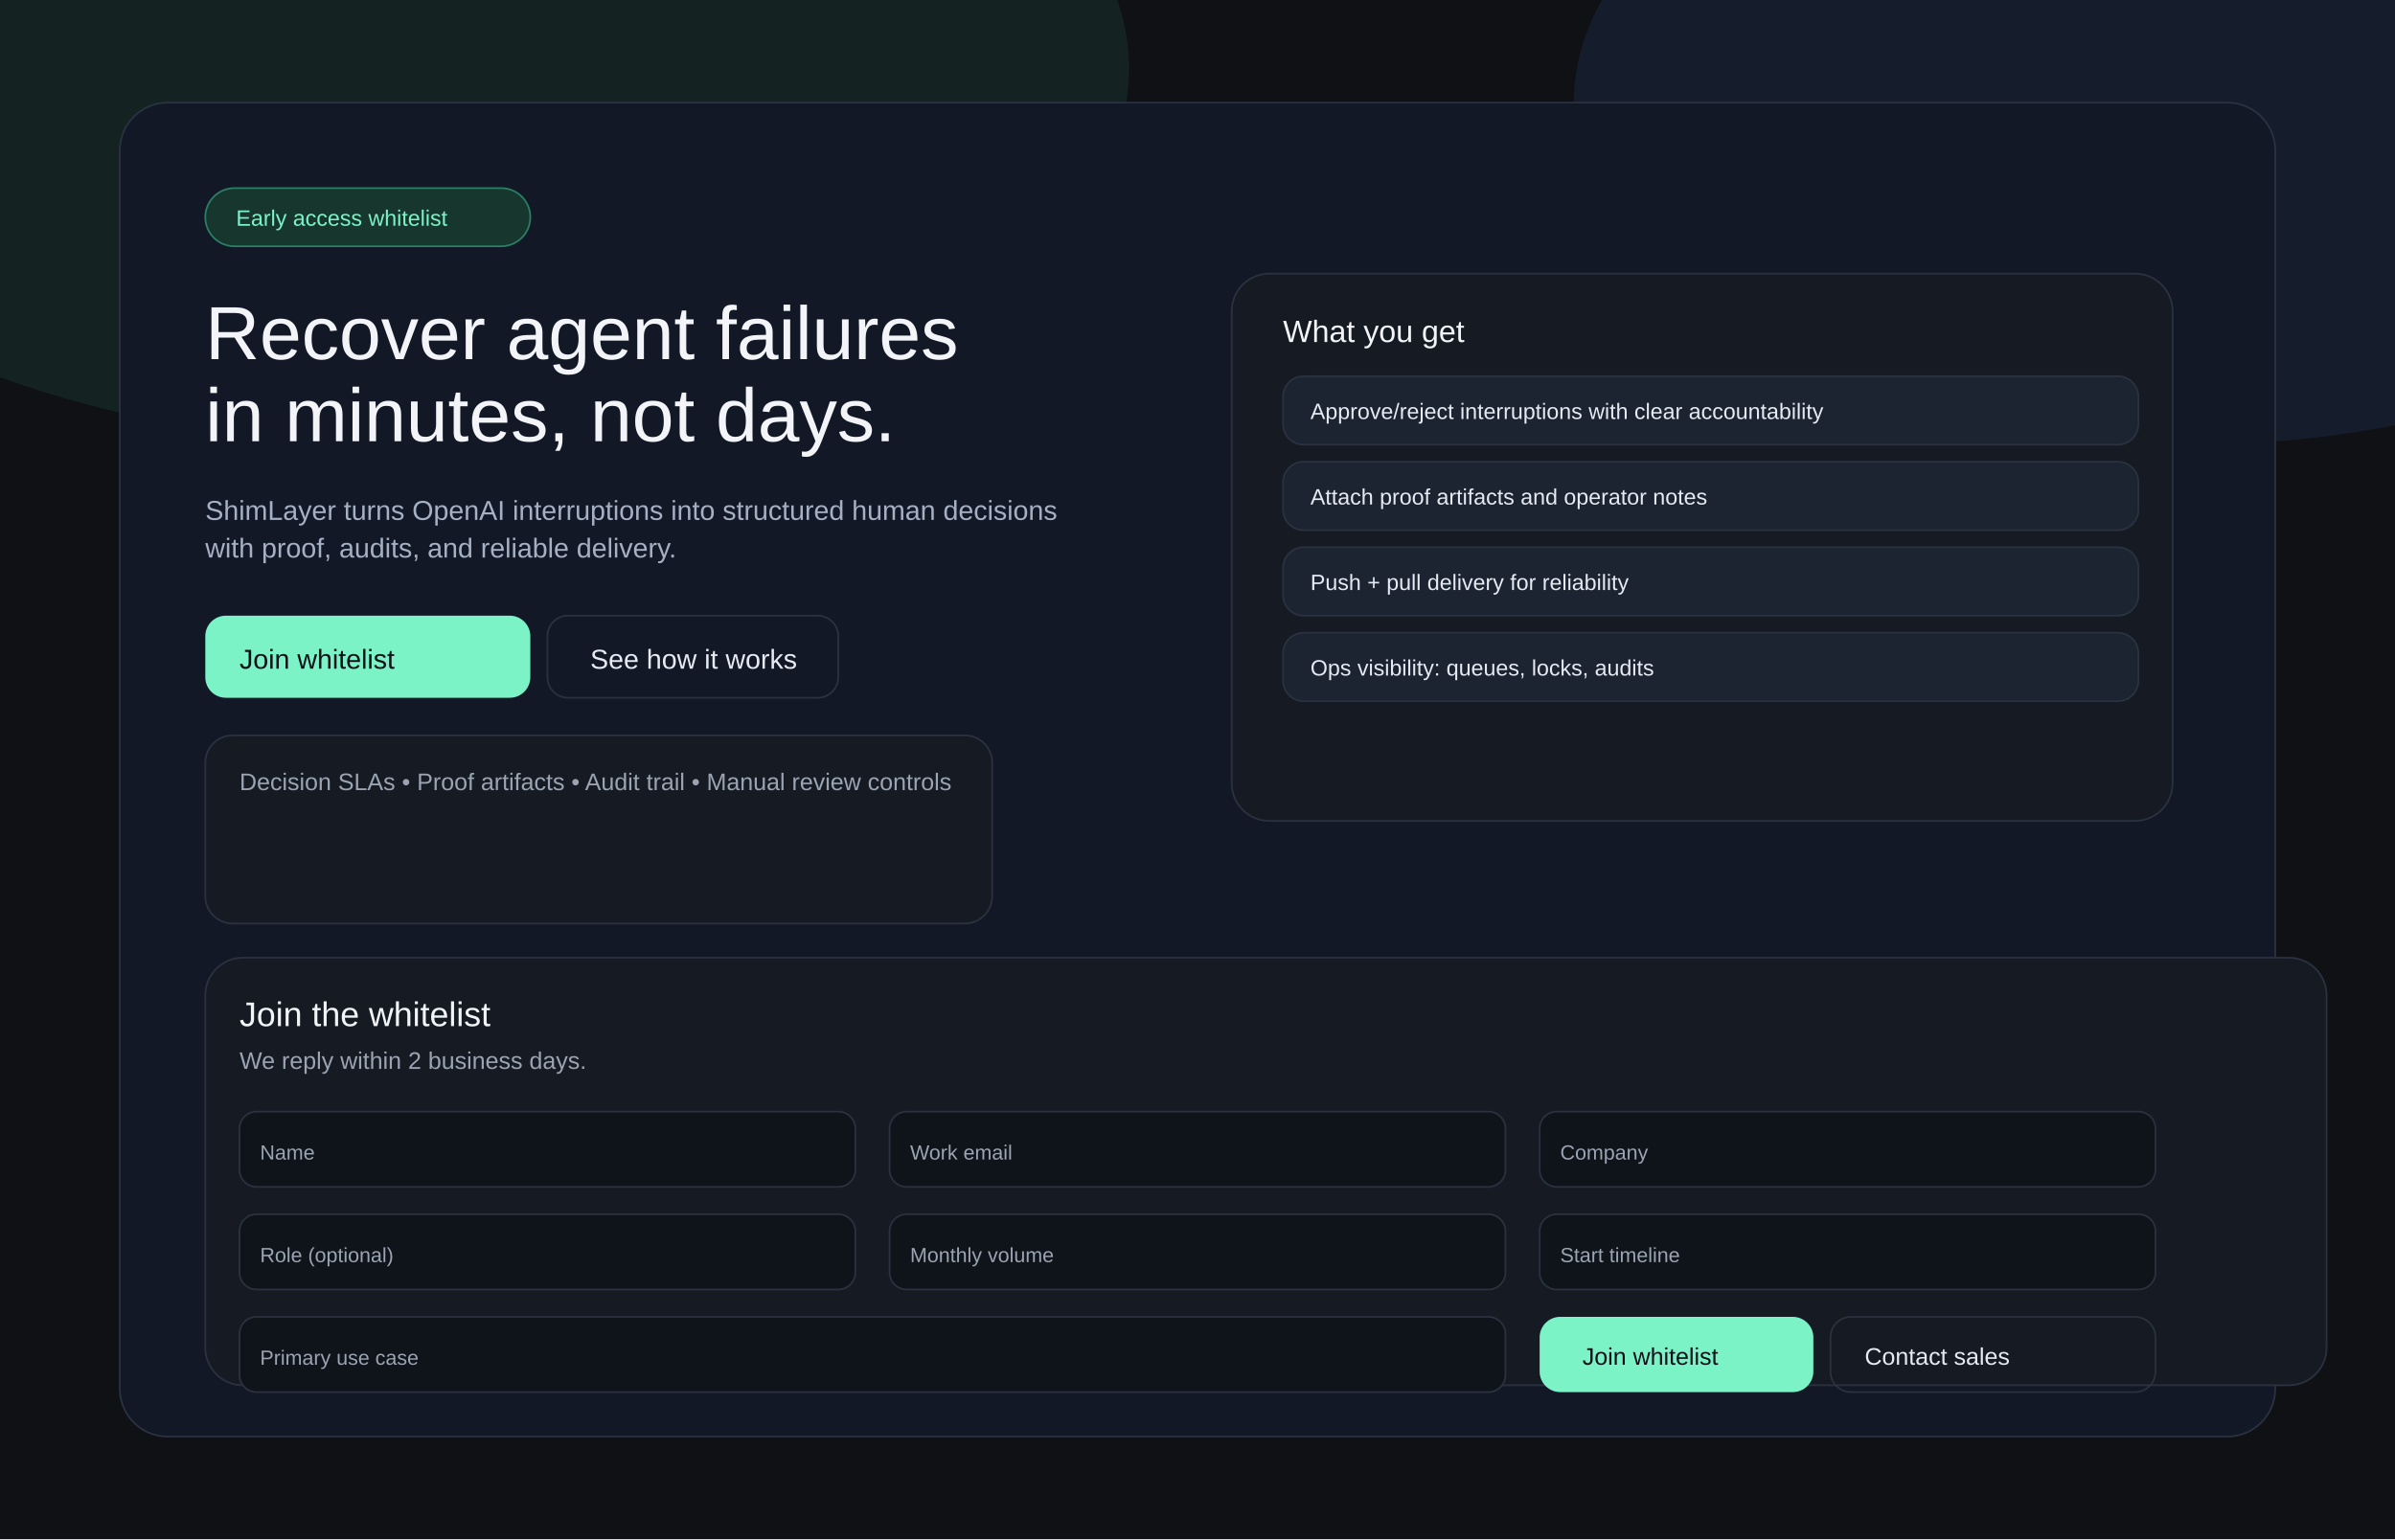
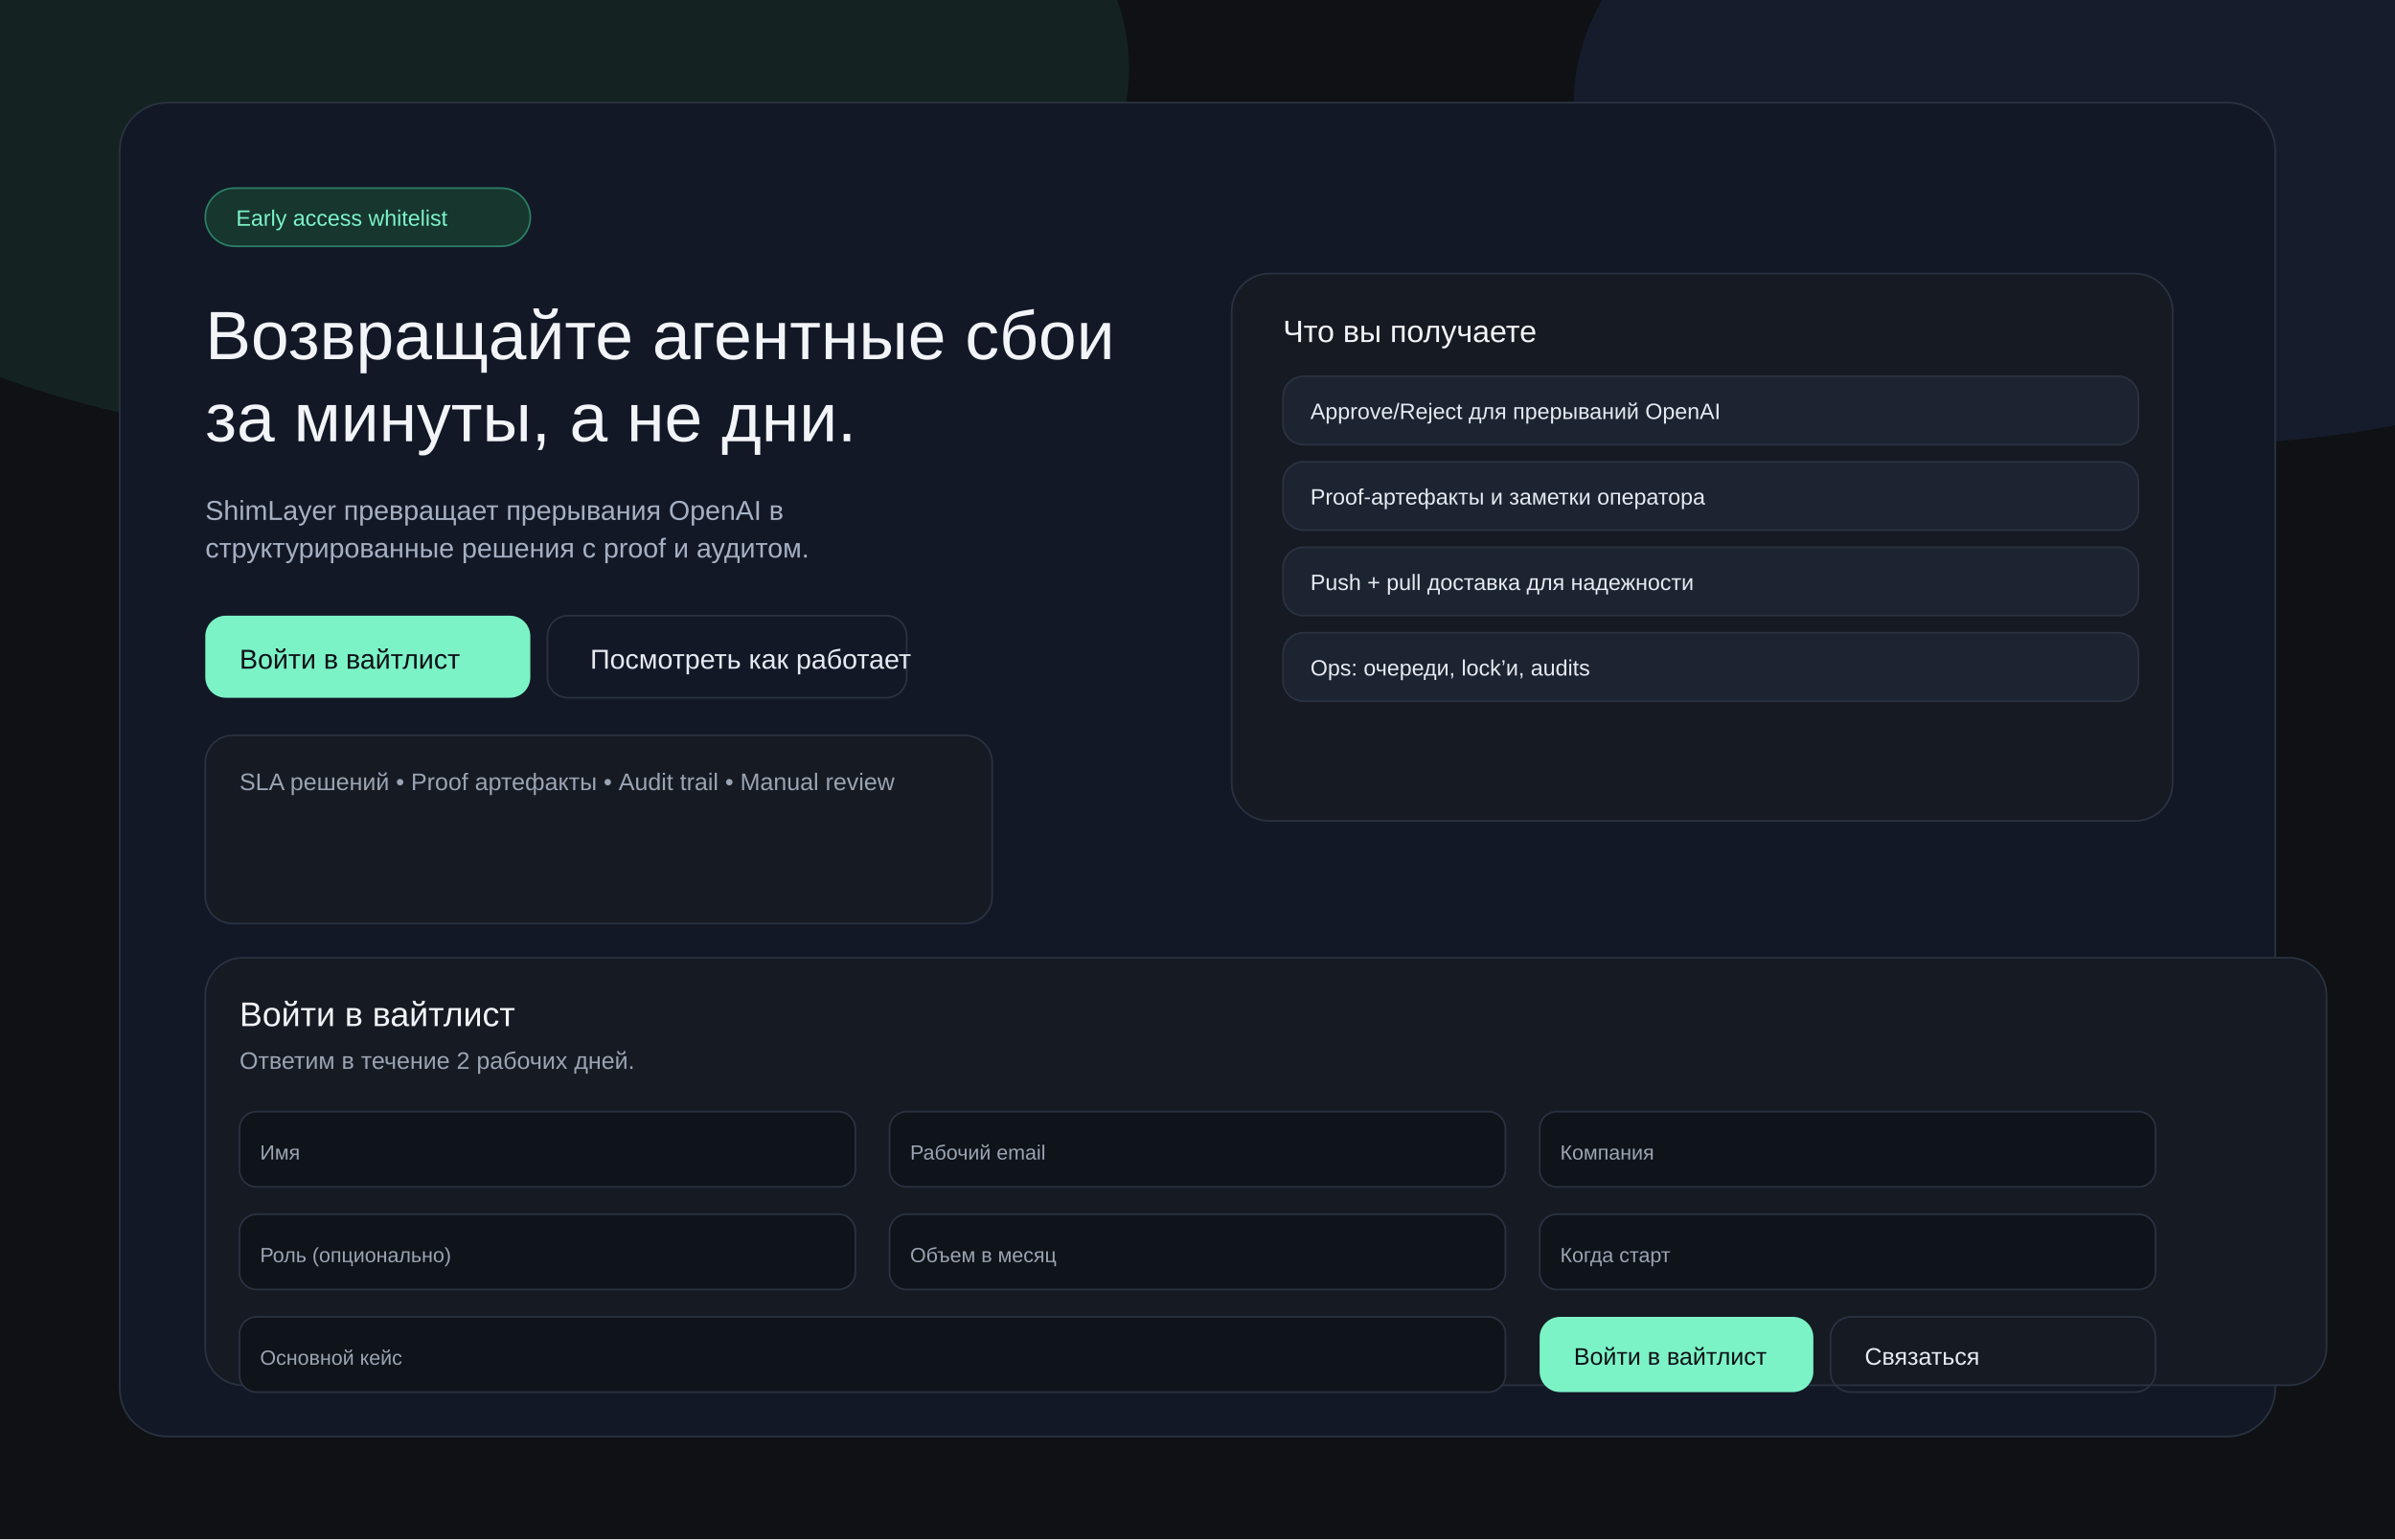
<svg xmlns="http://www.w3.org/2000/svg" width="1400" height="900" viewBox="0 0 1400 900" fill="none">
  <rect width="1400" height="900" fill="#0F1115" />
  <ellipse cx="240" cy="40" rx="420" ry="220" fill="#1A3A2E" opacity="0.45" />
  <ellipse cx="1280" cy="60" rx="360" ry="200" fill="#1C2842" opacity="0.5" />
  <rect x="70" y="60" width="1260" height="780" rx="28" fill="#121826" stroke="#2A3240" />
  <rect x="120" y="110" width="190" height="34" rx="17" fill="#16362E" stroke="#2A7F64" />
  <text x="138" y="132" font-family="Arial" font-size="13" fill="#7CF3C7">Early access whitelist</text>
-   <text x="120" y="210" font-family="Arial" font-size="44" fill="#F2F4F8">Recover agent failures</text>
-   <text x="120" y="258" font-family="Arial" font-size="44" fill="#F2F4F8">in minutes, not days.</text>
-   <text x="120" y="304" font-family="Arial" font-size="16" fill="#A5B0C3">ShimLayer turns OpenAI interruptions into structured human decisions</text>
-   <text x="120" y="326" font-family="Arial" font-size="16" fill="#A5B0C3">with proof, audits, and reliable delivery.</text>
+   <text x="120" y="210" font-family="Arial" font-size="40" fill="#F2F4F8">Возвращайте агентные сбои</text>
+   <text x="120" y="258" font-family="Arial" font-size="40" fill="#F2F4F8">за минуты, а не дни.</text>
+   <text x="120" y="304" font-family="Arial" font-size="16" fill="#A5B0C3">ShimLayer превращает прерывания OpenAI в</text>
+   <text x="120" y="326" font-family="Arial" font-size="16" fill="#A5B0C3">структурированные решения с proof и аудитом.</text>
  <rect x="120" y="360" width="190" height="48" rx="12" fill="#7CF3C7" />
-   <text x="140" y="391" font-family="Arial" font-size="16" fill="#0D1117">Join whitelist</text>
-   <rect x="320" y="360" width="170" height="48" rx="12" fill="none" stroke="#2A3240" />
-   <text x="345" y="391" font-family="Arial" font-size="16" fill="#E6EAF2">See how it works</text>
+   <text x="140" y="391" font-family="Arial" font-size="16" fill="#0D1117">Войти в вайтлист</text>
+   <rect x="320" y="360" width="210" height="48" rx="12" fill="none" stroke="#2A3240" />
+   <text x="345" y="391" font-family="Arial" font-size="16" fill="#E6EAF2">Посмотреть как работает</text>
  <rect x="120" y="430" width="460" height="110" rx="16" fill="#151A23" stroke="#2A3240" />
-   <text x="140" y="462" font-family="Arial" font-size="14" fill="#9AA4B2">Decision SLAs • Proof artifacts • Audit trail • Manual review controls</text>
+   <text x="140" y="462" font-family="Arial" font-size="14" fill="#9AA4B2">SLA решений • Proof артефакты • Audit trail • Manual review</text>
  <rect x="720" y="160" width="550" height="320" rx="22" fill="#151A23" stroke="#2A3240" />
-   <text x="750" y="200" font-family="Arial" font-size="18" fill="#F2F4F8">What you get</text>
+   <text x="750" y="200" font-family="Arial" font-size="18" fill="#F2F4F8">Что вы получаете</text>
  <rect x="750" y="220" width="500" height="40" rx="12" fill="#1C2431" stroke="#2A3240" />
  <rect x="750" y="270" width="500" height="40" rx="12" fill="#1C2431" stroke="#2A3240" />
  <rect x="750" y="320" width="500" height="40" rx="12" fill="#1C2431" stroke="#2A3240" />
  <rect x="750" y="370" width="500" height="40" rx="12" fill="#1C2431" stroke="#2A3240" />
-   <text x="766" y="245" font-family="Arial" font-size="13" fill="#E6EAF2">Approve/reject interruptions with clear accountability</text>
-   <text x="766" y="295" font-family="Arial" font-size="13" fill="#E6EAF2">Attach proof artifacts and operator notes</text>
-   <text x="766" y="345" font-family="Arial" font-size="13" fill="#E6EAF2">Push + pull delivery for reliability</text>
-   <text x="766" y="395" font-family="Arial" font-size="13" fill="#E6EAF2">Ops visibility: queues, locks, audits</text>
+   <text x="766" y="245" font-family="Arial" font-size="13" fill="#E6EAF2">Approve/Reject для прерываний OpenAI</text>
+   <text x="766" y="295" font-family="Arial" font-size="13" fill="#E6EAF2">Proof‑артефакты и заметки оператора</text>
+   <text x="766" y="345" font-family="Arial" font-size="13" fill="#E6EAF2">Push + pull доставка для надежности</text>
+   <text x="766" y="395" font-family="Arial" font-size="13" fill="#E6EAF2">Ops: очереди, lock’и, audits</text>
  <rect x="120" y="560" width="1240" height="250" rx="22" fill="#151A23" stroke="#2A3240" />
-   <text x="140" y="600" font-family="Arial" font-size="20" fill="#F2F4F8">Join the whitelist</text>
-   <text x="140" y="625" font-family="Arial" font-size="14" fill="#9AA4B2">We reply within 2 business days.</text>
+   <text x="140" y="600" font-family="Arial" font-size="20" fill="#F2F4F8">Войти в вайтлист</text>
+   <text x="140" y="625" font-family="Arial" font-size="14" fill="#9AA4B2">Ответим в течение 2 рабочих дней.</text>
  <rect x="140" y="650" width="360" height="44" rx="10" fill="#0F131A" stroke="#2A3240" />
  <rect x="520" y="650" width="360" height="44" rx="10" fill="#0F131A" stroke="#2A3240" />
  <rect x="900" y="650" width="360" height="44" rx="10" fill="#0F131A" stroke="#2A3240" />
-   <text x="152" y="678" font-family="Arial" font-size="12" fill="#9AA4B2">Name</text>
-   <text x="532" y="678" font-family="Arial" font-size="12" fill="#9AA4B2">Work email</text>
-   <text x="912" y="678" font-family="Arial" font-size="12" fill="#9AA4B2">Company</text>
+   <text x="152" y="678" font-family="Arial" font-size="12" fill="#9AA4B2">Имя</text>
+   <text x="532" y="678" font-family="Arial" font-size="12" fill="#9AA4B2">Рабочий email</text>
+   <text x="912" y="678" font-family="Arial" font-size="12" fill="#9AA4B2">Компания</text>
  <rect x="140" y="710" width="360" height="44" rx="10" fill="#0F131A" stroke="#2A3240" />
  <rect x="520" y="710" width="360" height="44" rx="10" fill="#0F131A" stroke="#2A3240" />
  <rect x="900" y="710" width="360" height="44" rx="10" fill="#0F131A" stroke="#2A3240" />
-   <text x="152" y="738" font-family="Arial" font-size="12" fill="#9AA4B2">Role (optional)</text>
-   <text x="532" y="738" font-family="Arial" font-size="12" fill="#9AA4B2">Monthly volume</text>
-   <text x="912" y="738" font-family="Arial" font-size="12" fill="#9AA4B2">Start timeline</text>
+   <text x="152" y="738" font-family="Arial" font-size="12" fill="#9AA4B2">Роль (опционально)</text>
+   <text x="532" y="738" font-family="Arial" font-size="12" fill="#9AA4B2">Объем в месяц</text>
+   <text x="912" y="738" font-family="Arial" font-size="12" fill="#9AA4B2">Когда старт</text>
  <rect x="140" y="770" width="740" height="44" rx="10" fill="#0F131A" stroke="#2A3240" />
-   <text x="152" y="798" font-family="Arial" font-size="12" fill="#9AA4B2">Primary use case</text>
+   <text x="152" y="798" font-family="Arial" font-size="12" fill="#9AA4B2">Основной кейс</text>
  <rect x="900" y="770" width="160" height="44" rx="12" fill="#7CF3C7" />
-   <text x="925" y="798" font-family="Arial" font-size="14" fill="#0D1117">Join whitelist</text>
+   <text x="920" y="798" font-family="Arial" font-size="14" fill="#0D1117">Войти в вайтлист</text>
  <rect x="1070" y="770" width="190" height="44" rx="12" fill="none" stroke="#2A3240" />
-   <text x="1090" y="798" font-family="Arial" font-size="14" fill="#E6EAF2">Contact sales</text>
+   <text x="1090" y="798" font-family="Arial" font-size="14" fill="#E6EAF2">Связаться</text>
</svg>
